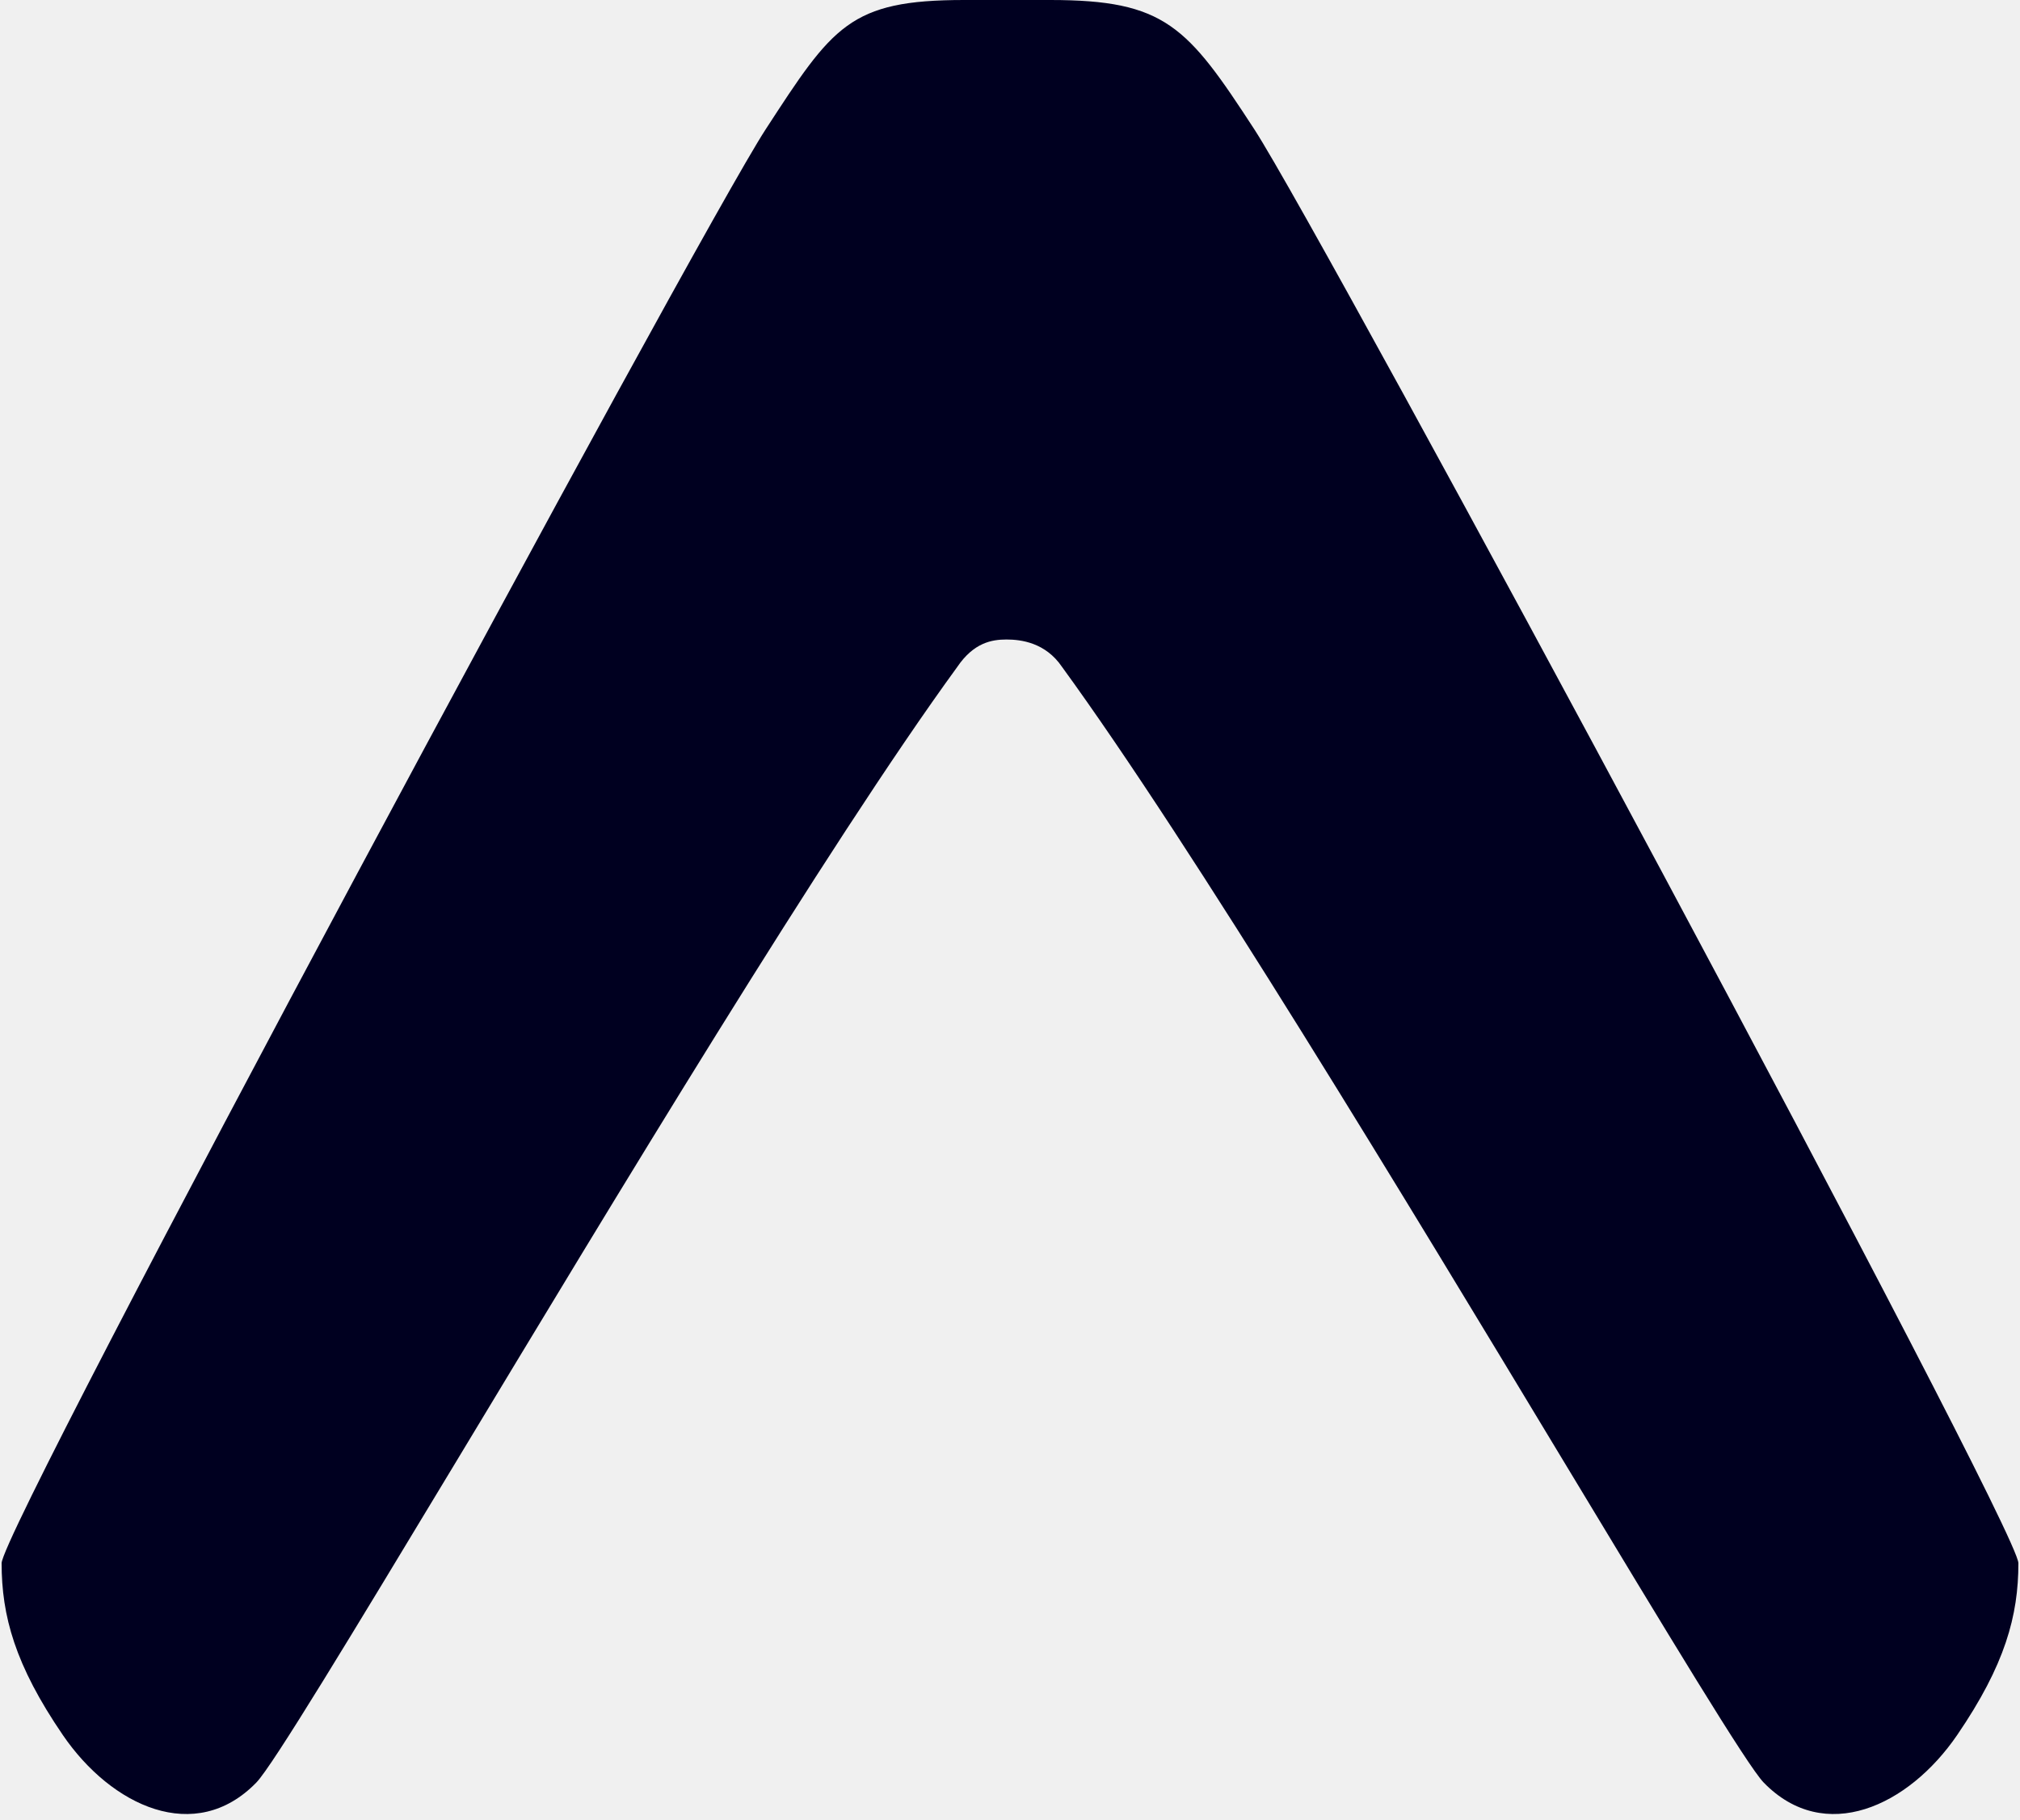
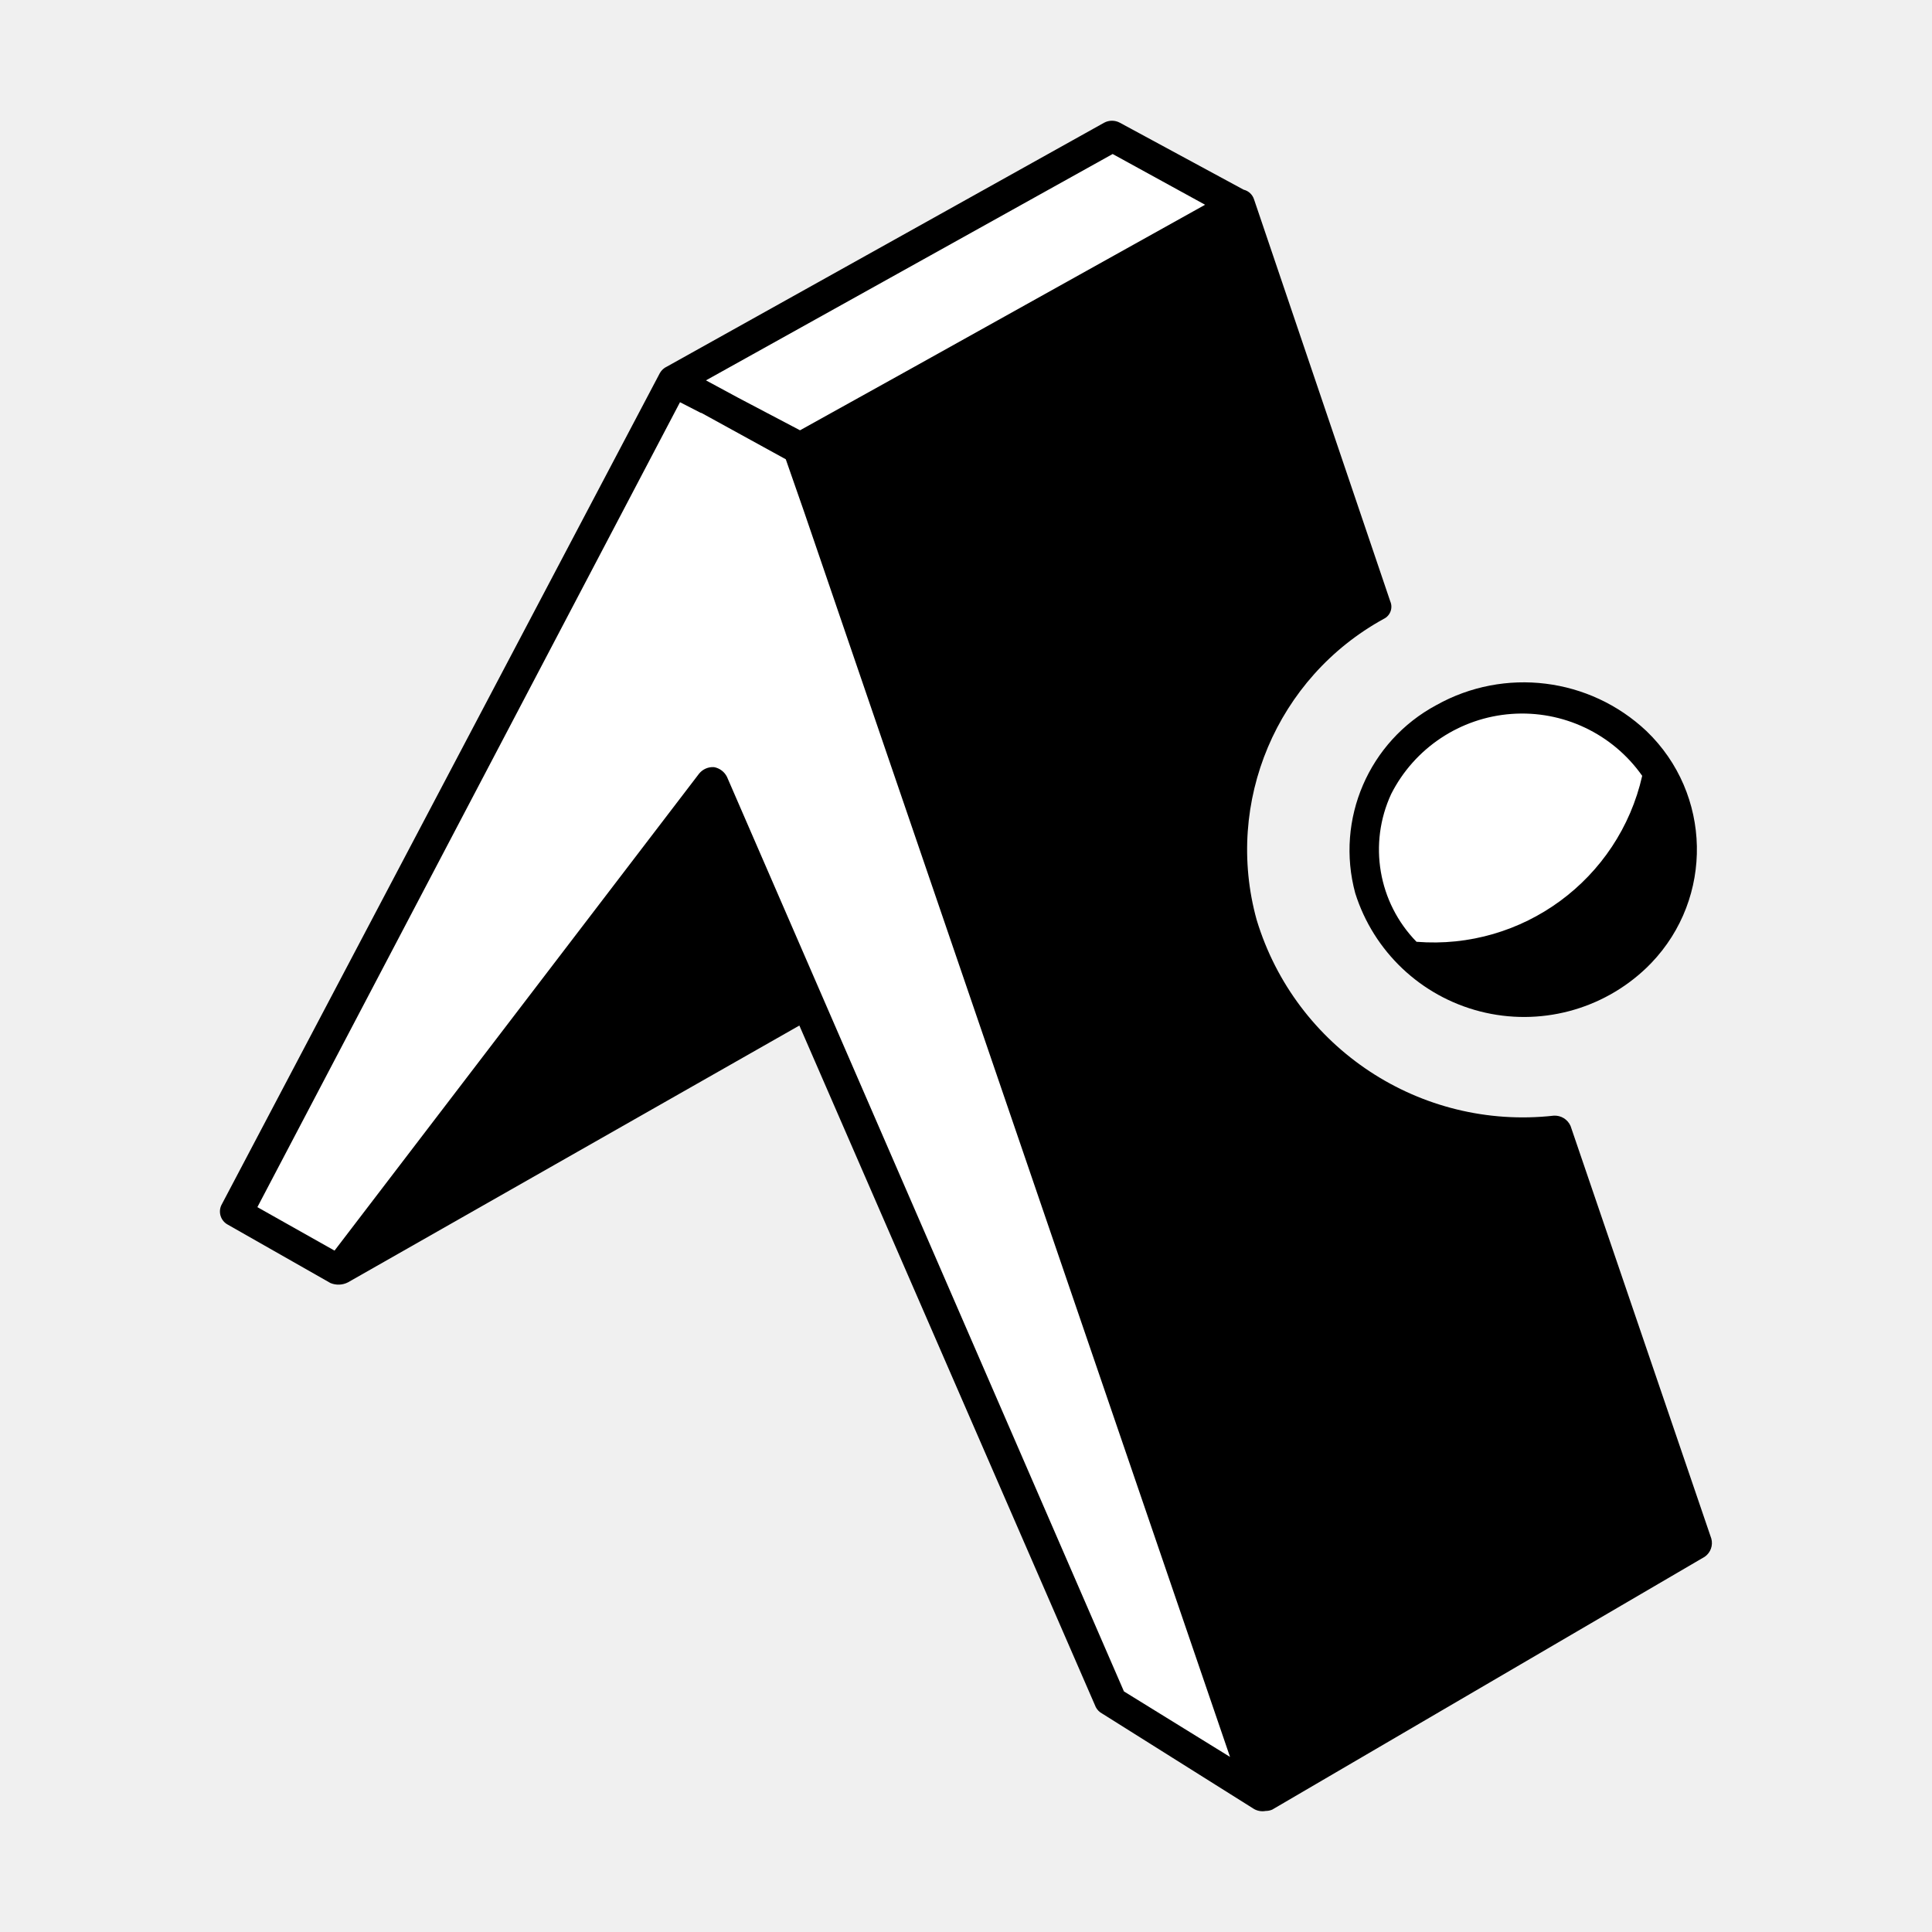
- <svg xmlns="http://www.w3.org/2000/svg" width="1.11em" height="1em" viewBox="0 0 256 231">
-   <path fill="#000020" d="M121.309 84.673c2.094-3.086 4.385-3.478 6.244-3.478c1.86 0 4.957.392 7.051 3.478c16.502 22.667 43.742 67.819 63.835 101.126c13.104 21.72 23.168 38.403 25.233 40.526c7.751 7.97 18.382 3.003 24.559-6.037c6.081-8.9 7.77-15.15 7.77-21.817c0-4.54-88.106-168.4-96.979-182.039C150.49 3.314 147.71 0 133.106 0h-10.93c-14.56 0-16.665 3.314-25.198 16.432C88.106 30.072 0 193.93 0 198.472c0 6.666 1.688 12.916 7.77 21.816c6.177 9.04 16.808 14.007 24.559 6.037c2.065-2.123 12.13-18.806 25.233-40.526c20.093-33.307 47.245-78.46 63.747-101.126Z" />
+ <svg xmlns="http://www.w3.org/2000/svg" width="1em" height="1em" viewBox="0 0 32 32">
+   <path fill="#fff" d="M3.979 20.059L11.252 6.2l7.155-3.835l2.128 1.074l-7.112 4.018l7.348 22.088l-2.364-1.375l-5.5-12.677l-7.22 5.479Z" />
+   <ellipse cx="25.24" cy="13.967" fill="#fff" rx="2.686" ry="2.503" />
+   <path d="M27.2 12.85a2.432 2.432 0 0 0-4.157.3a2.188 2.188 0 0 0 .419 2.449A3.544 3.544 0 0 0 27.2 12.85ZM19.976 3.4l-1.547-.849L11.693 6.3l.537.29l1.021.537L15.1 6.1l4.877-2.718Zm.623-.258a.24.24 0 0 1 .172.161l2.256 6.657a.223.223 0 0 1-.107.29a4.362 4.362 0 0 0-2.106 4.985a4.608 4.608 0 0 0 4.92 3.244a.285.285 0 0 1 .28.172l2.331 6.833a.277.277 0 0 1-.108.3l-7.165 4.189a.268.268 0 0 1-.108.022a.286.286 0 0 1-.193-.032l-2.514-1.58a.251.251 0 0 1-.107-.107l-4.91-11.29l-7.477 4.254a.345.345 0 0 1-.29.011l-1.7-.967a.247.247 0 0 1-.107-.322L10.93 6.178a.26.26 0 0 1 .118-.107l7.241-4.039a.274.274 0 0 1 .258 0Zm-8.981 3.702l-.355-.182l-7 13.332l1.278.72l6.038-7.9a.294.294 0 0 1 .247-.108a.3.3 0 0 1 .215.161l6.575 15.148l1.757 1.085l-7.058-20.633l-.3-.86l-1.407-.773Zm10.829 7.95a2.727 2.727 0 0 1 1.343-3.115a2.965 2.965 0 0 1 3.481.43a2.719 2.719 0 0 1 .078 3.843l-.078.078a2.932 2.932 0 0 1-4.824-1.236Z" />
</svg>
